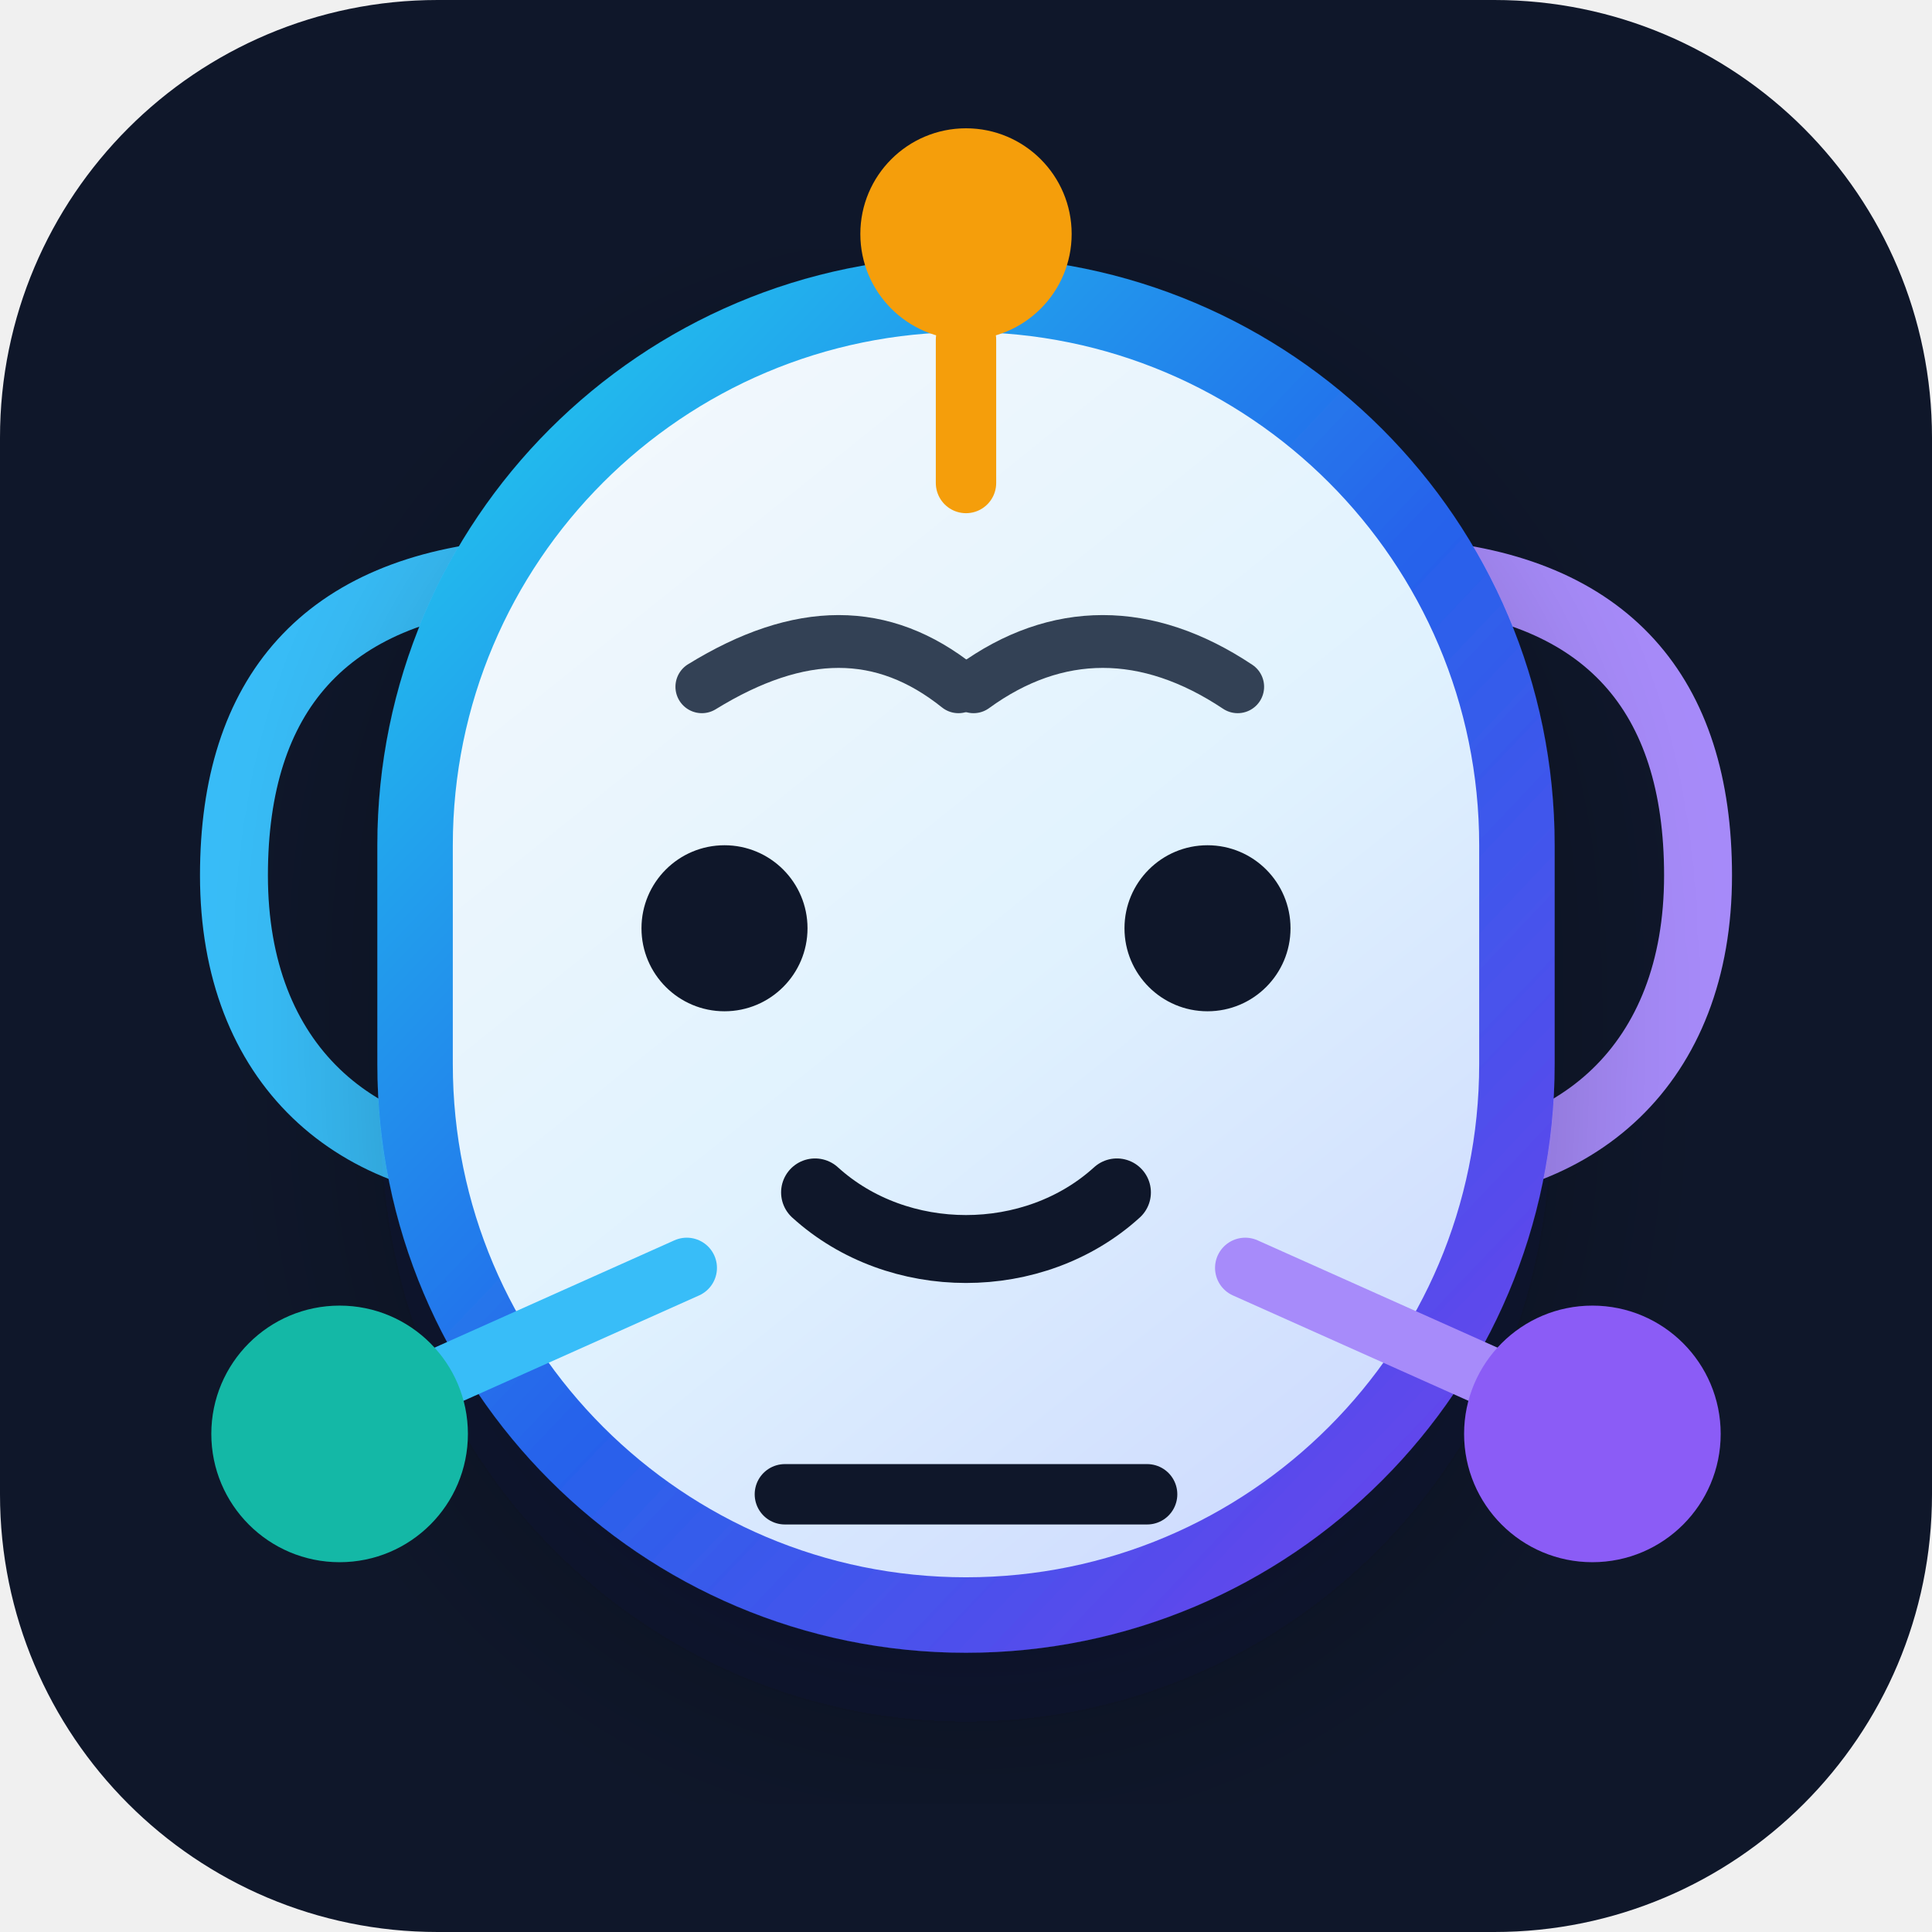
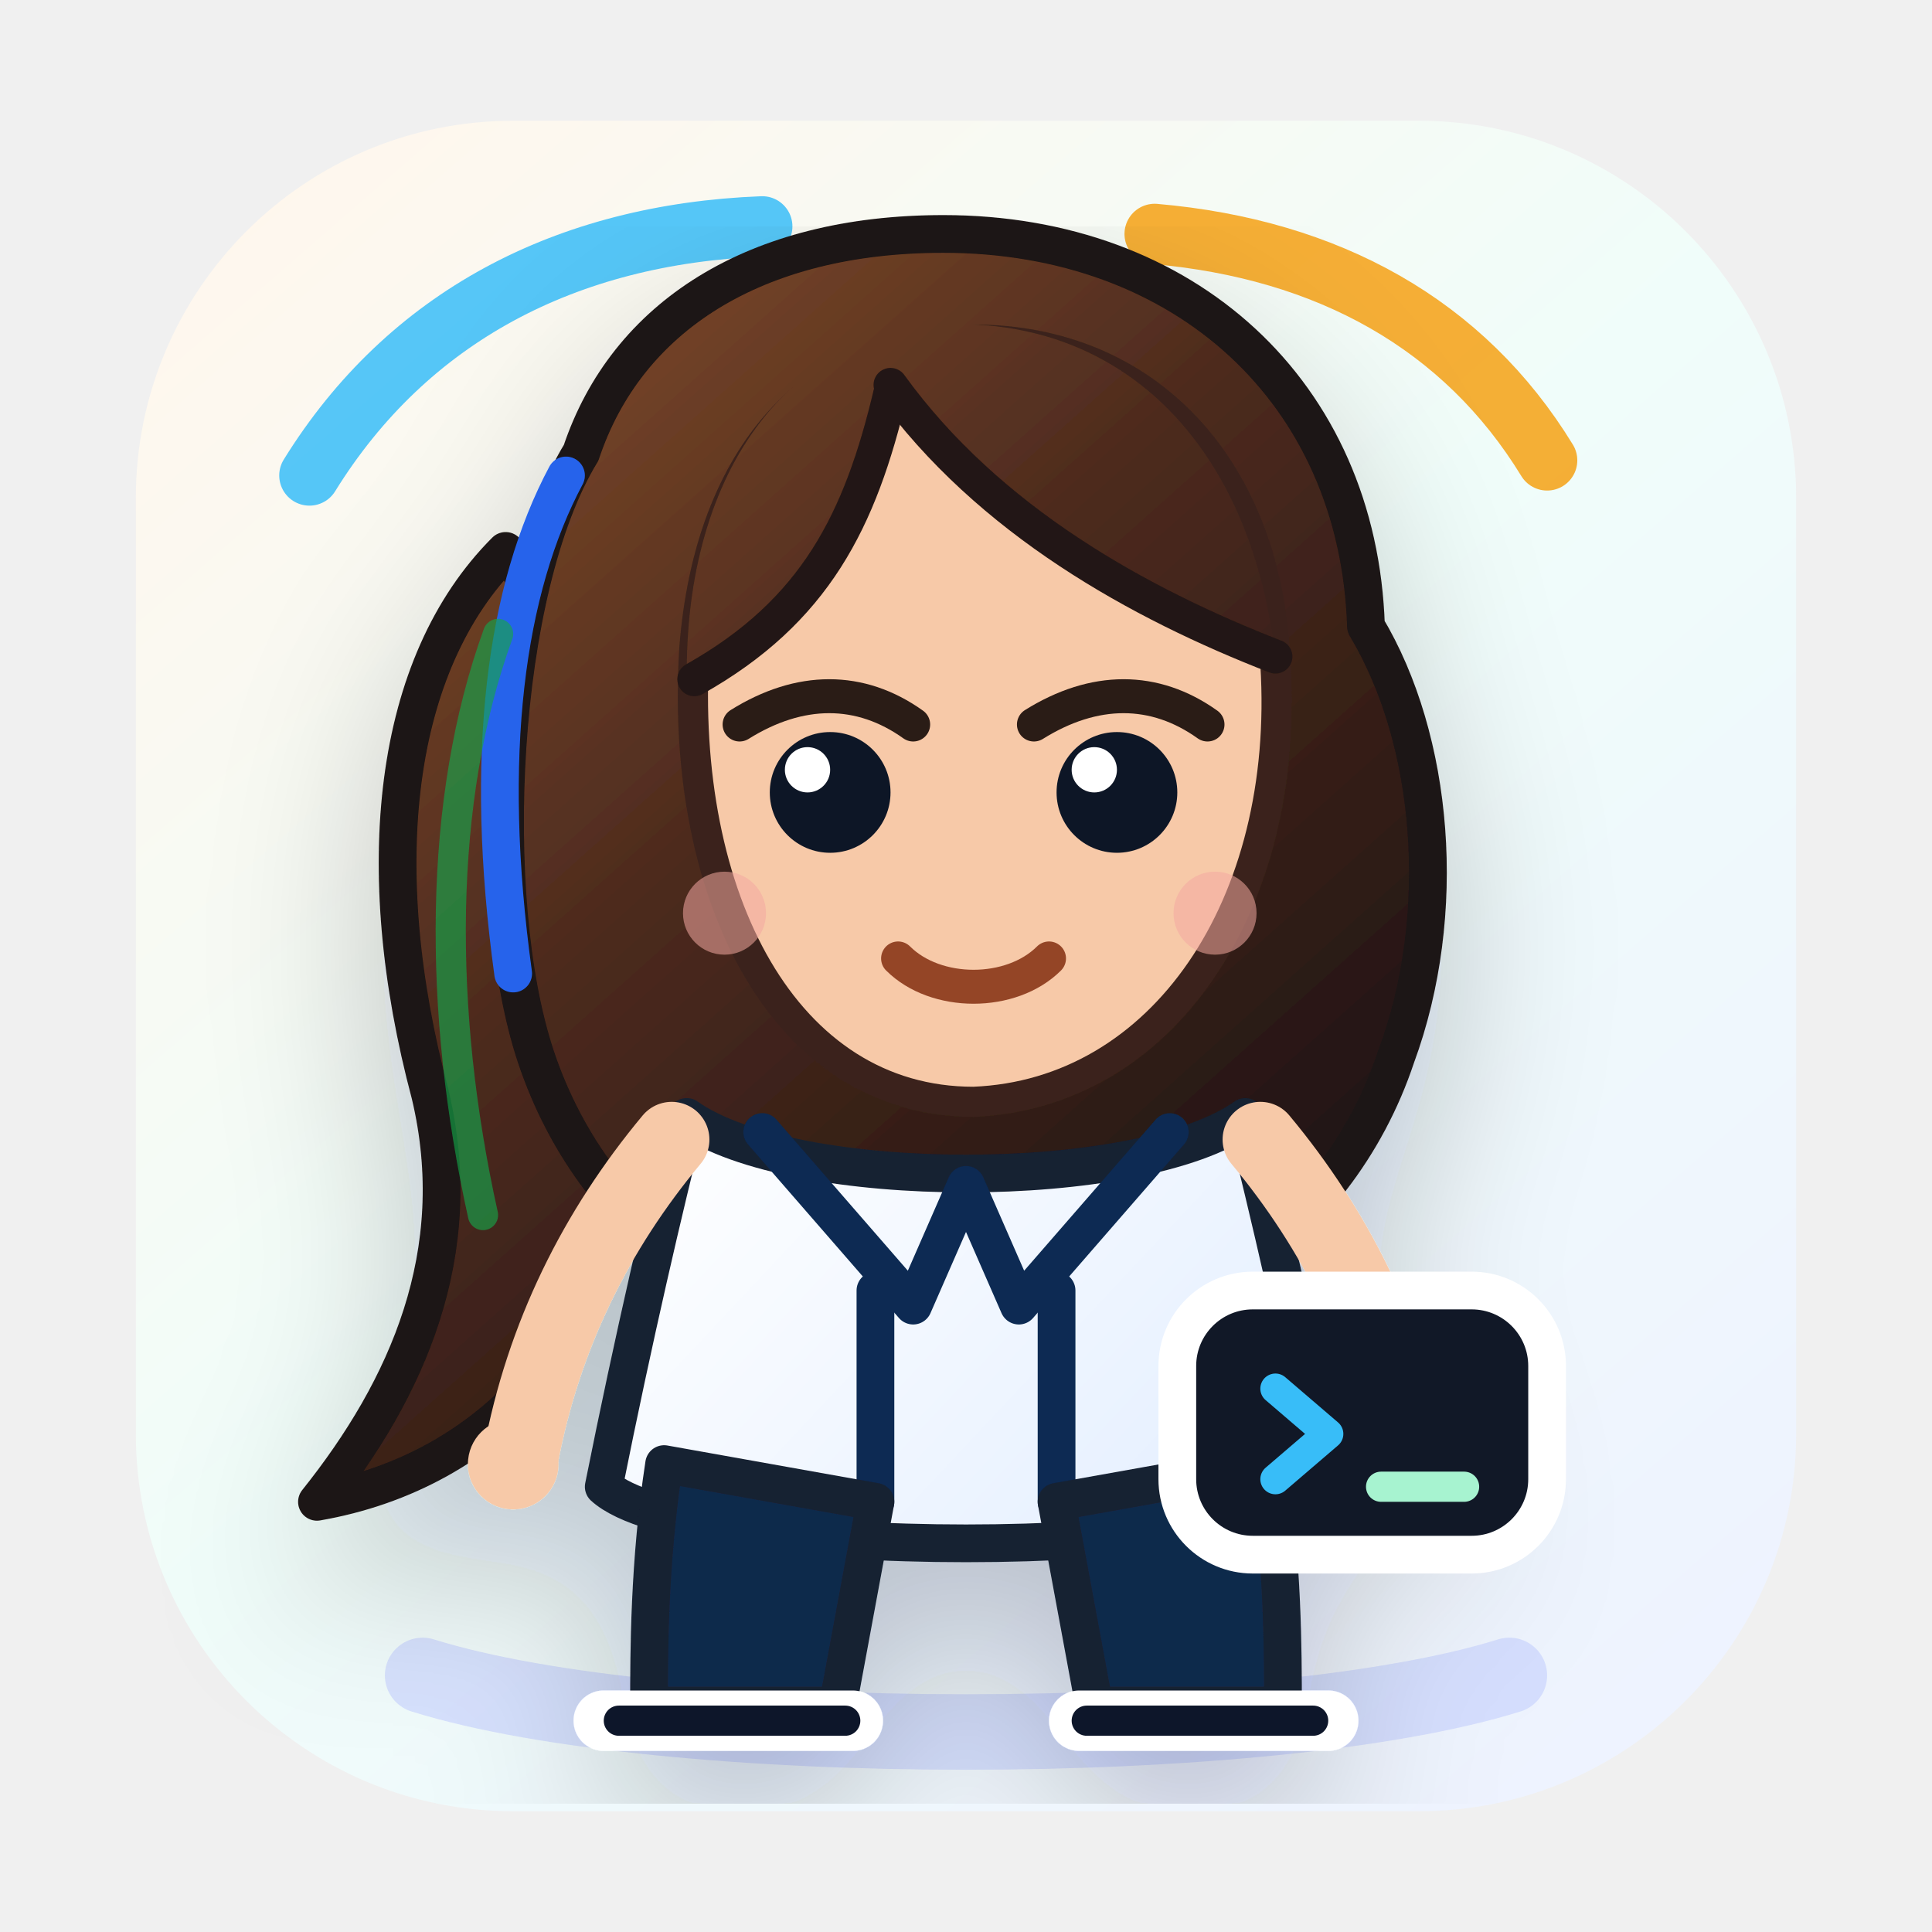
<svg xmlns="http://www.w3.org/2000/svg" width="256" height="256" viewBox="0 0 256 256" fill="none" role="img" aria-labelledby="title desc">
  <defs>
-     <linearGradient id="face" x1="55" y1="37" x2="202" y2="220" gradientUnits="userSpaceOnUse">
-       <stop offset="0" stop-color="#F8FAFC" />
-       <stop offset="0.52" stop-color="#E0F2FE" />
-       <stop offset="1" stop-color="#C7D2FE" />
+     <linearGradient id="tile" x1="36" y1="22" x2="222" y2="236" gradientUnits="userSpaceOnUse">
+       <stop offset="0" stop-color="#FFF7ED" />
+       <stop offset="0.48" stop-color="#F0FDFA" />
+       <stop offset="1" stop-color="#EEF2FF" />
    </linearGradient>
-     <linearGradient id="rim" x1="42" y1="48" x2="218" y2="215" gradientUnits="userSpaceOnUse">
-       <stop offset="0" stop-color="#22D3EE" />
-       <stop offset="0.5" stop-color="#2563EB" />
-       <stop offset="1" stop-color="#7C3AED" />
+     <linearGradient id="hairMain" x1="74" y1="40" x2="173" y2="151" gradientUnits="userSpaceOnUse">
+       <stop offset="0" stop-color="#7A4728" />
+       <stop offset="0.45" stop-color="#4C2A1E" />
+       <stop offset="1" stop-color="#241612" />
    </linearGradient>
-     <filter id="shadow" x="21" y="23" width="214" height="216" filterUnits="userSpaceOnUse" color-interpolation-filters="sRGB">
-       <feDropShadow dx="0" dy="10" stdDeviation="12" flood-color="#0F172A" flood-opacity="0.22" />
+     <linearGradient id="shirtShade" x1="94" y1="138" x2="158" y2="198" gradientUnits="userSpaceOnUse">
+       <stop offset="0" stop-color="#FFFFFF" />
+       <stop offset="1" stop-color="#E6F0FF" />
+     </linearGradient>
+     <filter id="drop" x="21" y="20" width="214" height="219" filterUnits="userSpaceOnUse" color-interpolation-filters="sRGB">
+       <feDropShadow dx="0" dy="10" stdDeviation="11" flood-color="#0F172A" flood-opacity="0.22" />
    </filter>
  </defs>
-   <rect width="256" height="256" rx="58" fill="#0F172A" />
-   <path d="M68 76C43 78 31 92 31 116C31 141 47 155 70 155" stroke="#38BDF8" stroke-width="9" stroke-linecap="round" />
-   <path d="M188 76C213 78 225 92 225 116C225 141 209 155 186 155" stroke="#A78BFA" stroke-width="9" stroke-linecap="round" />
-   <g filter="url(#shadow)">
-     <path d="M128 39C168.3 39 201 71.7 201 112V141C201 181.3 168.3 214 128 214C87.7 214 55 181.3 55 141V112C55 71.7 87.7 39 128 39Z" fill="url(#face)" stroke="url(#rim)" stroke-width="10" />
+   <rect x="18" y="16" width="220" height="224" rx="50" fill="url(#tile)" />
+   <path d="M56 222C88 232 168 232 200 222" stroke="#C7D2FE" stroke-width="10" stroke-linecap="round" opacity="0.65" />
+   <path d="M41 63C54 42 75 31 101 30" stroke="#38BDF8" stroke-width="8" stroke-linecap="round" opacity="0.85" />
+   <path d="M205 61C194 43 176 33 153 31" stroke="#F59E0B" stroke-width="8" stroke-linecap="round" opacity="0.82" />
+   <g filter="url(#drop)">
+     <path d="M67 73C52 88 49 115 57 145C62 166 54 184 42 199C65 195 82 177 85 148C87 121 83 94 67 73Z" fill="url(#hairMain)" stroke="#1B1412" stroke-width="5" stroke-linejoin="round" />
+     <path d="M77 60C83 42 100 31 125 31C157 31 180 52 181 83C190 98 192 121 185 140C177 164 154 179 128 179C101 179 79 164 71 140C64 119 66 78 77 60Z" fill="url(#hairMain)" stroke="#1B1412" stroke-width="5" stroke-linejoin="round" />
+     <path d="M92 86C94 60 108 45 129 45C152 45 168 62 169 88C171 120 154 145 129 146C104 146 90 119 92 86Z" fill="#F7C9A8" stroke="#3A231A" stroke-width="4" />
+     <path d="M91 89C105 81 113 69 118 51C131 70 151 81 169 87C166 61 151 44 129 43C106 42 91 61 91 89Z" fill="url(#hairMain)" />
+     <path d="M92 90C108 81 114 69 118 52" stroke="#241612" stroke-width="4.5" stroke-linecap="round" />
+     <path d="M118 51C131 69 151 80 169 87" stroke="#241612" stroke-width="4.5" stroke-linecap="round" />
+     <path d="M75 63C67 78 64 100 68 129" stroke="#2563EB" stroke-width="5" stroke-linecap="round" />
+     <path d="M66 84C58 106 58 134 64 161" stroke="#16A34A" stroke-width="4" stroke-linecap="round" opacity="0.65" />
+     <circle cx="110" cy="105" r="8" fill="#111827" />
+     <circle cx="148" cy="105" r="8" fill="#111827" />
+     <circle cx="107" cy="102" r="3" fill="#FFFFFF" />
+     <circle cx="145" cy="102" r="3" fill="#FFFFFF" />
+     <path d="M119 127C124 132 134 132 139 127" stroke="#944528" stroke-width="4.5" stroke-linecap="round" />
+     <path d="M98 96C106 91 114 91 121 96" stroke="#2B1A14" stroke-width="4.5" stroke-linecap="round" />
+     <path d="M137 96C145 91 153 91 160 96" stroke="#2B1A14" stroke-width="4.5" stroke-linecap="round" />
+     <circle cx="96" cy="121" r="5.5" fill="#F4A7A1" opacity="0.55" />
+     <circle cx="161" cy="121" r="5.5" fill="#F4A7A1" opacity="0.55" />
+     <path d="M91 148C88 160 84 177 80 197C91 207 165 207 176 197C172 177 168 160 165 148C151 158 105 158 91 148Z" fill="url(#shirtShade)" stroke="#172033" stroke-width="5" stroke-linejoin="round" />
+     <path d="M101 150L121 173L128 157L135 173L155 150" stroke="#0B2A52" stroke-width="5" stroke-linecap="round" stroke-linejoin="round" />
+     <path d="M116 171V199" stroke="#0B2A52" stroke-width="5" stroke-linecap="round" />
+     <path d="M140 171V199" stroke="#0B2A52" stroke-width="5" stroke-linecap="round" />
+     <path d="M89 151C79 163 72 177 69 193" stroke="#F7C9A8" stroke-width="10" stroke-linecap="round" />
+     <path d="M167 151C177 163 184 177 187 193" stroke="#F7C9A8" stroke-width="10" stroke-linecap="round" />
+     <circle cx="68" cy="194" r="6" fill="#F7C9A8" />
+     <circle cx="188" cy="194" r="6" fill="#F7C9A8" />
+     <path d="M88 194C86 207 86 219 86 226H111L116 199L88 194Z" fill="#102A4C" stroke="#172033" stroke-width="5" stroke-linejoin="round" />
+     <path d="M168 194C170 207 170 219 170 226H145L140 199L168 194Z" fill="#102A4C" stroke="#172033" stroke-width="5" stroke-linejoin="round" />
+     <path d="M80 228H113" stroke="#FFFFFF" stroke-width="8" stroke-linecap="round" />
+     <path d="M143 228H176" stroke="#FFFFFF" stroke-width="8" stroke-linecap="round" />
+     <path d="M82 228H112" stroke="#0F172A" stroke-width="4" stroke-linecap="round" />
+     <path d="M144 228H174" stroke="#0F172A" stroke-width="4" stroke-linecap="round" />
  </g>
-   <circle cx="96" cy="123" r="11" fill="#0F172A" />
-   <circle cx="160" cy="123" r="11" fill="#0F172A" />
-   <path d="M108 158C119 168 137 168 148 158" stroke="#0F172A" stroke-width="9" stroke-linecap="round" />
-   <path d="M93 91C106 83 117 83 127 91" stroke="#334155" stroke-width="7" stroke-linecap="round" />
-   <path d="M129 91C140 83 152 83 164 91" stroke="#334155" stroke-width="7" stroke-linecap="round" />
-   <path d="M53 185L91 168" stroke="#38BDF8" stroke-width="8" stroke-linecap="round" />
-   <path d="M203 185L165 168" stroke="#A78BFA" stroke-width="8" stroke-linecap="round" />
-   <circle cx="45" cy="190" r="17" fill="#14B8A6" />
-   <circle cx="211" cy="190" r="17" fill="#8B5CF6" />
-   <circle cx="128" cy="31" r="14" fill="#F59E0B" />
-   <path d="M128 45V64" stroke="#F59E0B" stroke-width="8" stroke-linecap="round" />
-   <path d="M104 198H152" stroke="#0F172A" stroke-width="8" stroke-linecap="round" />
+   <rect x="156" y="171" width="49" height="35" rx="10" fill="#111827" stroke="#FFFFFF" stroke-width="5" />
+   <path d="M169 184L176 190L169 196" stroke="#38BDF8" stroke-width="4" stroke-linecap="round" stroke-linejoin="round" />
+   <path d="M183 197H194" stroke="#A7F3D0" stroke-width="4" stroke-linecap="round" />
</svg>
